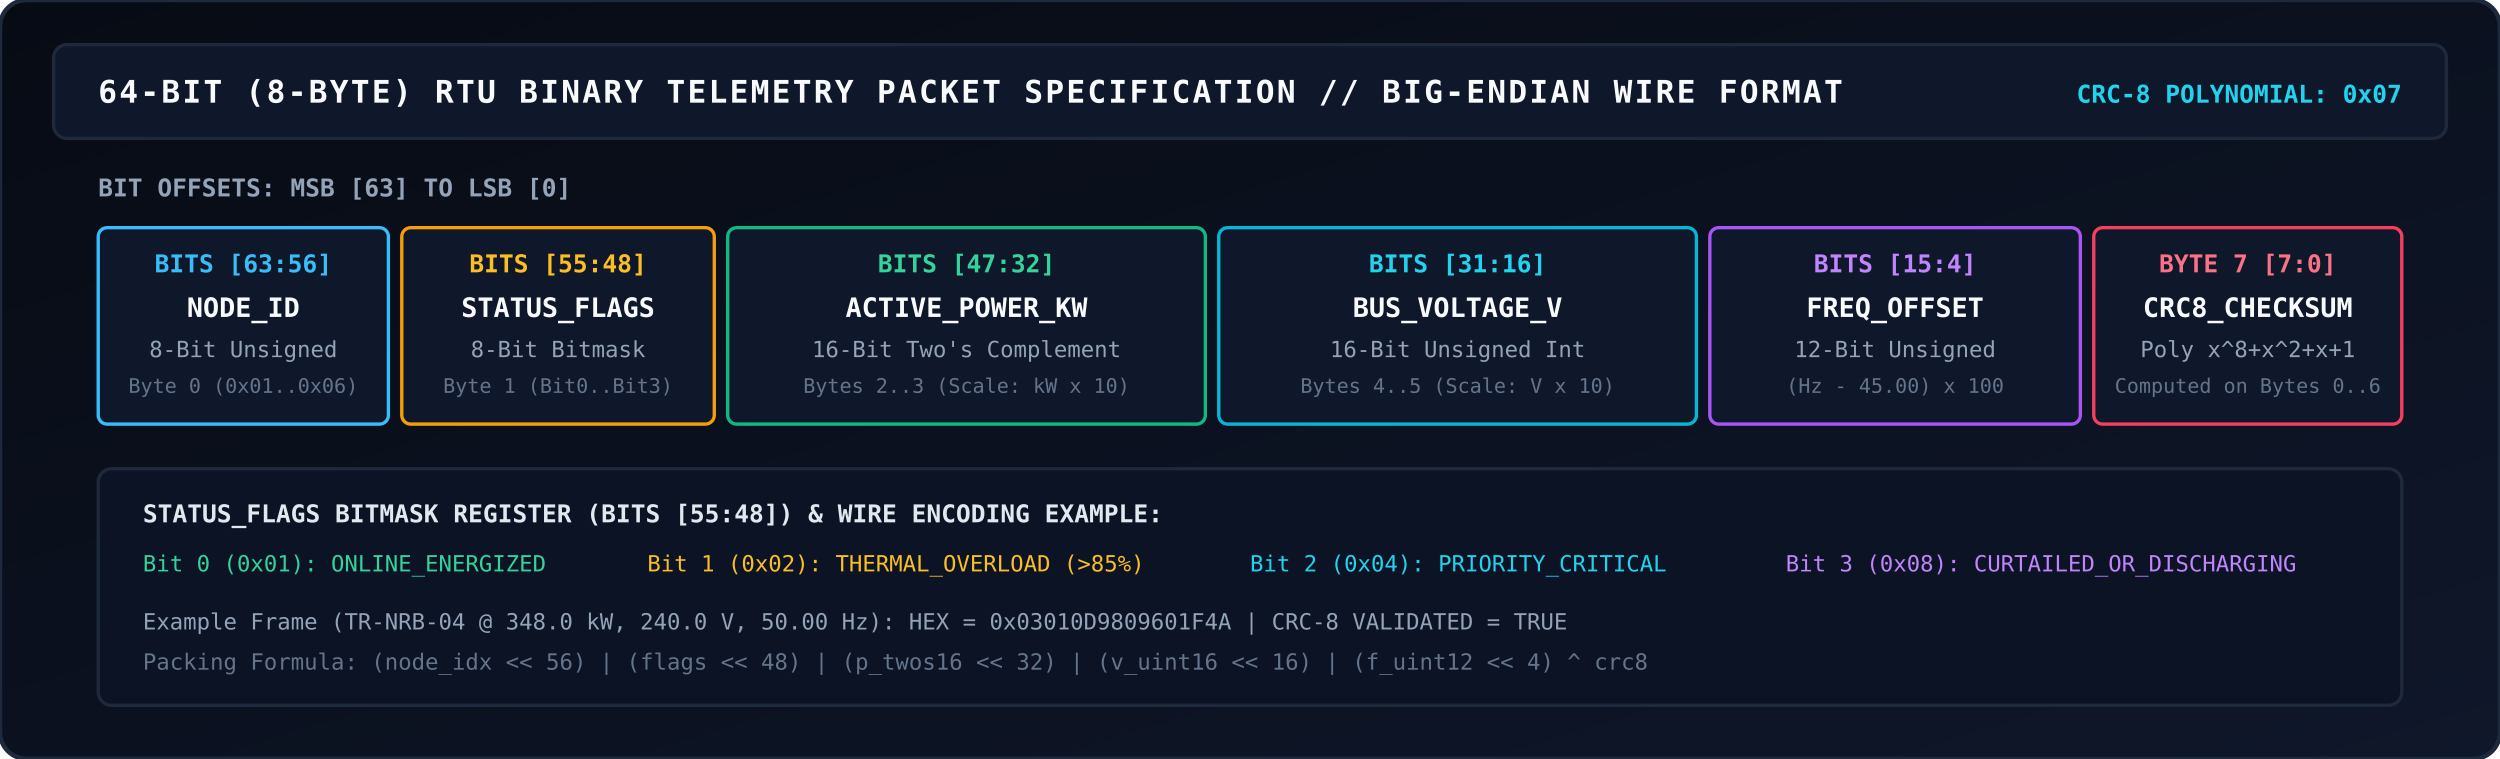
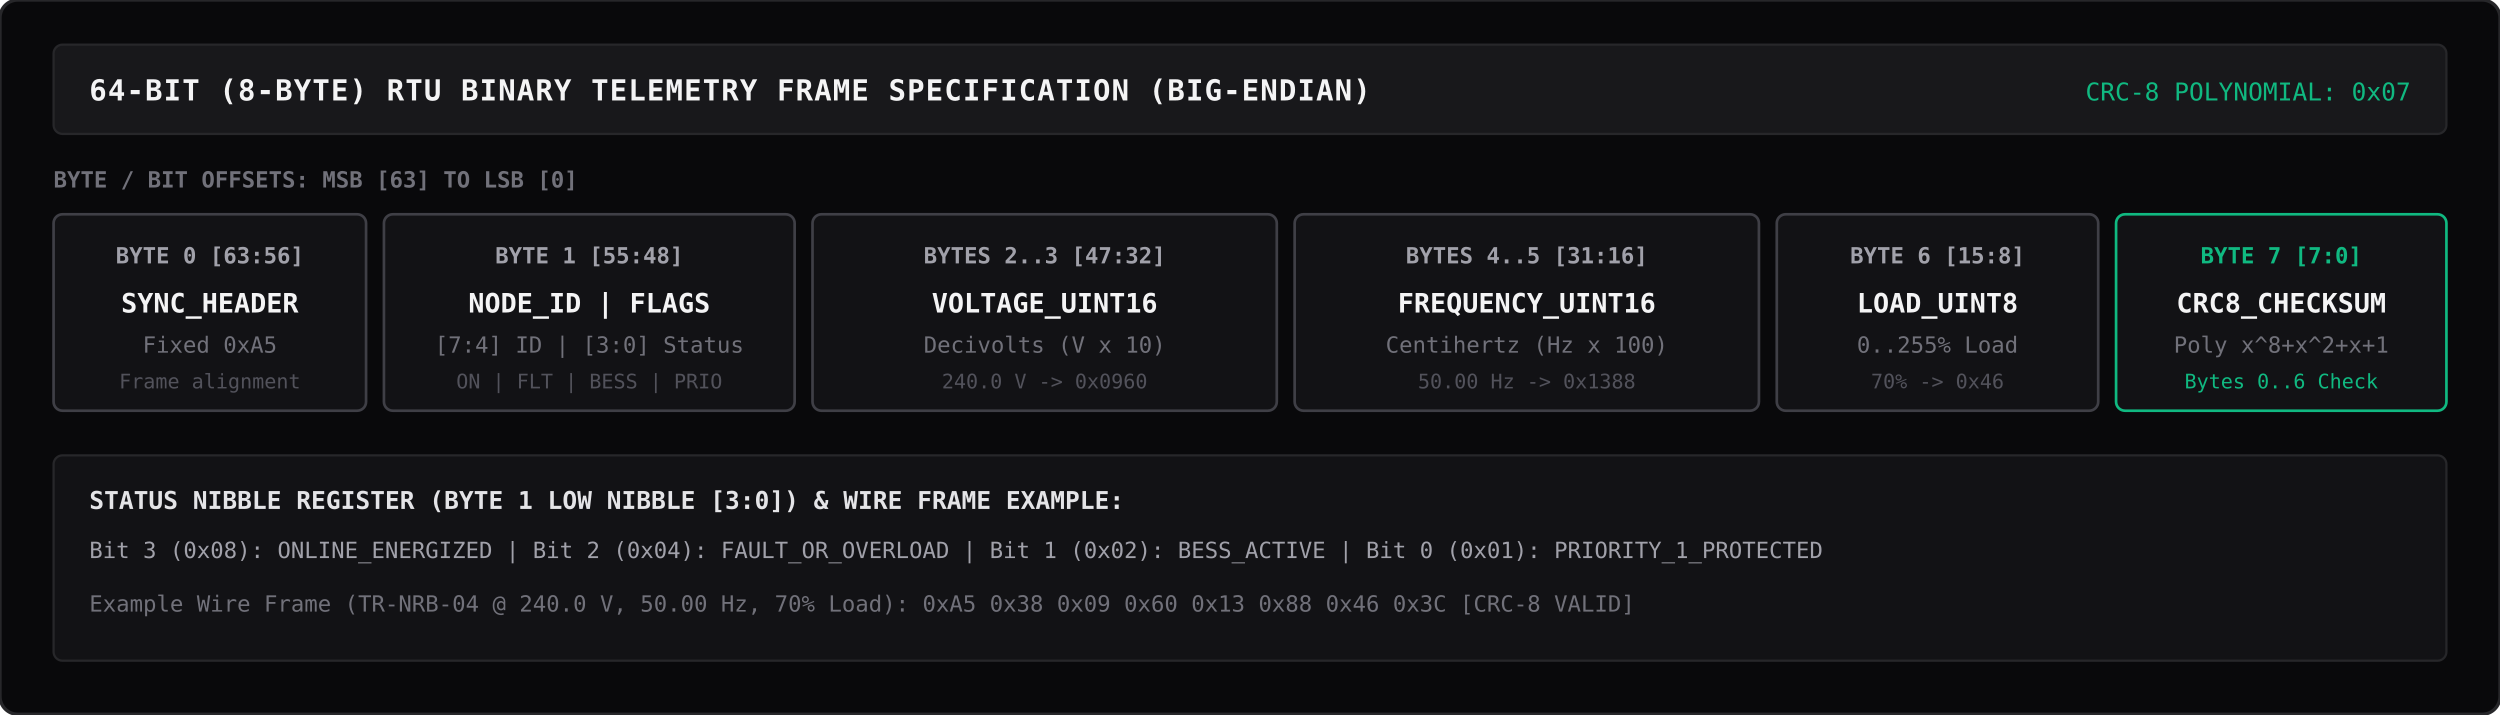
- <svg xmlns="http://www.w3.org/2000/svg" viewBox="0 0 1120 340" width="100%" height="100%" font-family="ui-monospace, SFMono-Regular, Menlo, Monaco, Consolas, monospace">
-   <defs>
-     <linearGradient id="rtuBg" x1="0%" y1="0%" x2="100%" y2="100%">
-       <stop offset="0%" stop-color="#070B14" />
-       <stop offset="100%" stop-color="#0F172A" />
-     </linearGradient>
-   </defs>
-   <rect width="1120" height="340" rx="12" fill="url(#rtuBg)" stroke="#1E293B" stroke-width="2" />
-   <rect x="24" y="20" width="1072" height="42" rx="6" fill="#0F172A" stroke="#1E293B" stroke-width="1.5" />
-   <text x="44" y="46" fill="#F8FAFC" font-size="14" font-weight="700" letter-spacing="1">64-BIT (8-BYTE) RTU BINARY TELEMETRY PACKET SPECIFICATION // BIG-ENDIAN WIRE FORMAT</text>
-   <text x="1076" y="46" fill="#22D3EE" font-size="11" font-weight="600" text-anchor="end">CRC-8 POLYNOMIAL: 0x07</text>
-   <text x="44" y="88" fill="#94A3B8" font-size="11" font-weight="700">BIT OFFSETS: MSB [63] TO LSB [0]</text>
-   <rect x="44" y="102" width="130" height="88" rx="4" fill="#0F172A" stroke="#38BDF8" stroke-width="1.5" />
-   <text x="109" y="122" fill="#38BDF8" font-size="11" font-weight="700" text-anchor="middle">BITS [63:56]</text>
-   <text x="109" y="142" fill="#F8FAFC" font-size="12" font-weight="700" text-anchor="middle">NODE_ID</text>
-   <text x="109" y="160" fill="#94A3B8" font-size="10" text-anchor="middle">8-Bit Unsigned</text>
-   <text x="109" y="176" fill="#64748B" font-size="9" text-anchor="middle">Byte 0 (0x01..0x06)</text>
-   <rect x="180" y="102" width="140" height="88" rx="4" fill="#0F172A" stroke="#F59E0B" stroke-width="1.5" />
-   <text x="250" y="122" fill="#FBBF24" font-size="11" font-weight="700" text-anchor="middle">BITS [55:48]</text>
-   <text x="250" y="142" fill="#F8FAFC" font-size="12" font-weight="700" text-anchor="middle">STATUS_FLAGS</text>
-   <text x="250" y="160" fill="#94A3B8" font-size="10" text-anchor="middle">8-Bit Bitmask</text>
-   <text x="250" y="176" fill="#64748B" font-size="9" text-anchor="middle">Byte 1 (Bit0..Bit3)</text>
-   <rect x="326" y="102" width="214" height="88" rx="4" fill="#0F172A" stroke="#10B981" stroke-width="1.5" />
-   <text x="433" y="122" fill="#34D399" font-size="11" font-weight="700" text-anchor="middle">BITS [47:32]</text>
-   <text x="433" y="142" fill="#F8FAFC" font-size="12" font-weight="700" text-anchor="middle">ACTIVE_POWER_KW</text>
-   <text x="433" y="160" fill="#94A3B8" font-size="10" text-anchor="middle">16-Bit Two's Complement</text>
-   <text x="433" y="176" fill="#64748B" font-size="9" text-anchor="middle">Bytes 2..3 (Scale: kW x 10)</text>
-   <rect x="546" y="102" width="214" height="88" rx="4" fill="#0F172A" stroke="#06B6D4" stroke-width="1.5" />
-   <text x="653" y="122" fill="#22D3EE" font-size="11" font-weight="700" text-anchor="middle">BITS [31:16]</text>
-   <text x="653" y="142" fill="#F8FAFC" font-size="12" font-weight="700" text-anchor="middle">BUS_VOLTAGE_V</text>
-   <text x="653" y="160" fill="#94A3B8" font-size="10" text-anchor="middle">16-Bit Unsigned Int</text>
-   <text x="653" y="176" fill="#64748B" font-size="9" text-anchor="middle">Bytes 4..5 (Scale: V x 10)</text>
-   <rect x="766" y="102" width="166" height="88" rx="4" fill="#0F172A" stroke="#A855F7" stroke-width="1.5" />
-   <text x="849" y="122" fill="#C084FC" font-size="11" font-weight="700" text-anchor="middle">BITS [15:4]</text>
-   <text x="849" y="142" fill="#F8FAFC" font-size="12" font-weight="700" text-anchor="middle">FREQ_OFFSET</text>
-   <text x="849" y="160" fill="#94A3B8" font-size="10" text-anchor="middle">12-Bit Unsigned</text>
-   <text x="849" y="176" fill="#64748B" font-size="9" text-anchor="middle">(Hz - 45.00) x 100</text>
-   <rect x="938" y="102" width="138" height="88" rx="4" fill="#0F172A" stroke="#F43F5E" stroke-width="1.5" />
-   <text x="1007" y="122" fill="#FB7185" font-size="11" font-weight="700" text-anchor="middle">BYTE 7 [7:0]</text>
-   <text x="1007" y="142" fill="#F8FAFC" font-size="12" font-weight="700" text-anchor="middle">CRC8_CHECKSUM</text>
-   <text x="1007" y="160" fill="#94A3B8" font-size="10" text-anchor="middle">Poly x^8+x^2+x+1</text>
-   <text x="1007" y="176" fill="#64748B" font-size="9" text-anchor="middle">Computed on Bytes 0..6</text>
-   <rect x="44" y="210" width="1032" height="106" rx="6" fill="#0B1324" stroke="#1E293B" stroke-width="1.5" />
-   <text x="64" y="234" fill="#E2E8F0" font-size="11" font-weight="700">STATUS_FLAGS BITMASK REGISTER (BITS [55:48]) &amp; WIRE ENCODING EXAMPLE:</text>
-   <text x="64" y="256" fill="#34D399" font-size="10">Bit 0 (0x01): ONLINE_ENERGIZED</text>
-   <text x="290" y="256" fill="#FBBF24" font-size="10">Bit 1 (0x02): THERMAL_OVERLOAD (&gt;85%)</text>
-   <text x="560" y="256" fill="#22D3EE" font-size="10">Bit 2 (0x04): PRIORITY_CRITICAL</text>
-   <text x="800" y="256" fill="#C084FC" font-size="10">Bit 3 (0x08): CURTAILED_OR_DISCHARGING</text>
-   <text x="64" y="282" fill="#94A3B8" font-size="10">Example Frame (TR-NRB-04 @ 348.0 kW, 240.0 V, 50.00 Hz):  HEX = 0x03010D9809601F4A  |  CRC-8 VALIDATED = TRUE</text>
-   <text x="64" y="300" fill="#64748B" font-size="10">Packing Formula: (node_idx &lt;&lt; 56) | (flags &lt;&lt; 48) | (p_twos16 &lt;&lt; 32) | (v_uint16 &lt;&lt; 16) | (f_uint12 &lt;&lt; 4) ^ crc8</text>
+ <svg xmlns="http://www.w3.org/2000/svg" viewBox="0 0 1120 320" width="100%" height="100%" font-family="ui-monospace, SFMono-Regular, Menlo, Monaco, Consolas, monospace">
+   <rect width="1120" height="320" rx="8" fill="#09090B" stroke="#27272A" stroke-width="1.5" />
+   <rect x="24" y="20" width="1072" height="40" rx="4" fill="#18181B" stroke="#27272A" stroke-width="1" />
+   <text x="40" y="45" fill="#F4F4F5" font-size="13" font-weight="600" letter-spacing="0.5">64-BIT (8-BYTE) RTU BINARY TELEMETRY FRAME SPECIFICATION (BIG-ENDIAN)</text>
+   <text x="1080" y="45" fill="#10B981" font-size="11" font-weight="500" text-anchor="end">CRC-8 POLYNOMIAL: 0x07</text>
+   <text x="24" y="84" fill="#71717A" font-size="10" font-weight="600">BYTE / BIT OFFSETS: MSB [63] TO LSB [0]</text>
+   <rect x="24" y="96" width="140" height="88" rx="4" fill="#121215" stroke="#3F3F46" stroke-width="1.2" />
+   <text x="94" y="118" fill="#A1A1AA" font-size="10" font-weight="600" text-anchor="middle">BYTE 0 [63:56]</text>
+   <text x="94" y="140" fill="#F4F4F5" font-size="12" font-weight="700" text-anchor="middle">SYNC_HEADER</text>
+   <text x="94" y="158" fill="#71717A" font-size="10" text-anchor="middle">Fixed 0xA5</text>
+   <text x="94" y="174" fill="#52525B" font-size="9" text-anchor="middle">Frame alignment</text>
+   <rect x="172" y="96" width="184" height="88" rx="4" fill="#121215" stroke="#3F3F46" stroke-width="1.2" />
+   <text x="264" y="118" fill="#A1A1AA" font-size="10" font-weight="600" text-anchor="middle">BYTE 1 [55:48]</text>
+   <text x="264" y="140" fill="#F4F4F5" font-size="12" font-weight="700" text-anchor="middle">NODE_ID | FLAGS</text>
+   <text x="264" y="158" fill="#71717A" font-size="10" text-anchor="middle">[7:4] ID | [3:0] Status</text>
+   <text x="264" y="174" fill="#52525B" font-size="9" text-anchor="middle">ON | FLT | BESS | PRIO</text>
+   <rect x="364" y="96" width="208" height="88" rx="4" fill="#121215" stroke="#3F3F46" stroke-width="1.2" />
+   <text x="468" y="118" fill="#A1A1AA" font-size="10" font-weight="600" text-anchor="middle">BYTES 2..3 [47:32]</text>
+   <text x="468" y="140" fill="#F4F4F5" font-size="12" font-weight="700" text-anchor="middle">VOLTAGE_UINT16</text>
+   <text x="468" y="158" fill="#71717A" font-size="10" text-anchor="middle">Decivolts (V x 10)</text>
+   <text x="468" y="174" fill="#52525B" font-size="9" text-anchor="middle">240.0 V -&gt; 0x0960</text>
+   <rect x="580" y="96" width="208" height="88" rx="4" fill="#121215" stroke="#3F3F46" stroke-width="1.2" />
+   <text x="684" y="118" fill="#A1A1AA" font-size="10" font-weight="600" text-anchor="middle">BYTES 4..5 [31:16]</text>
+   <text x="684" y="140" fill="#F4F4F5" font-size="12" font-weight="700" text-anchor="middle">FREQUENCY_UINT16</text>
+   <text x="684" y="158" fill="#71717A" font-size="10" text-anchor="middle">Centihertz (Hz x 100)</text>
+   <text x="684" y="174" fill="#52525B" font-size="9" text-anchor="middle">50.00 Hz -&gt; 0x1388</text>
+   <rect x="796" y="96" width="144" height="88" rx="4" fill="#121215" stroke="#3F3F46" stroke-width="1.2" />
+   <text x="868" y="118" fill="#A1A1AA" font-size="10" font-weight="600" text-anchor="middle">BYTE 6 [15:8]</text>
+   <text x="868" y="140" fill="#F4F4F5" font-size="12" font-weight="700" text-anchor="middle">LOAD_UINT8</text>
+   <text x="868" y="158" fill="#71717A" font-size="10" text-anchor="middle">0..255% Load</text>
+   <text x="868" y="174" fill="#52525B" font-size="9" text-anchor="middle">70% -&gt; 0x46</text>
+   <rect x="948" y="96" width="148" height="88" rx="4" fill="#121215" stroke="#10B981" stroke-width="1.2" />
+   <text x="1022" y="118" fill="#10B981" font-size="10" font-weight="600" text-anchor="middle">BYTE 7 [7:0]</text>
+   <text x="1022" y="140" fill="#F4F4F5" font-size="12" font-weight="700" text-anchor="middle">CRC8_CHECKSUM</text>
+   <text x="1022" y="158" fill="#71717A" font-size="10" text-anchor="middle">Poly x^8+x^2+x+1</text>
+   <text x="1022" y="174" fill="#10B981" font-size="9" text-anchor="middle">Bytes 0..6 Check</text>
+   <rect x="24" y="204" width="1072" height="92" rx="4" fill="#121215" stroke="#27272A" stroke-width="1" />
+   <text x="40" y="228" fill="#E4E4E7" font-size="11" font-weight="600">STATUS NIBBLE REGISTER (BYTE 1 LOW NIBBLE [3:0]) &amp; WIRE FRAME EXAMPLE:</text>
+   <text x="40" y="250" fill="#A1A1AA" font-size="10">Bit 3 (0x08): ONLINE_ENERGIZED   |   Bit 2 (0x04): FAULT_OR_OVERLOAD   |   Bit 1 (0x02): BESS_ACTIVE   |   Bit 0 (0x01): PRIORITY_1_PROTECTED</text>
+   <text x="40" y="274" fill="#71717A" font-size="10">Example Wire Frame (TR-NRB-04 @ 240.0 V, 50.00 Hz, 70% Load):   0xA5 0x38 0x09 0x60 0x13 0x88 0x46 0x3C   [CRC-8 VALID]</text>
</svg>
